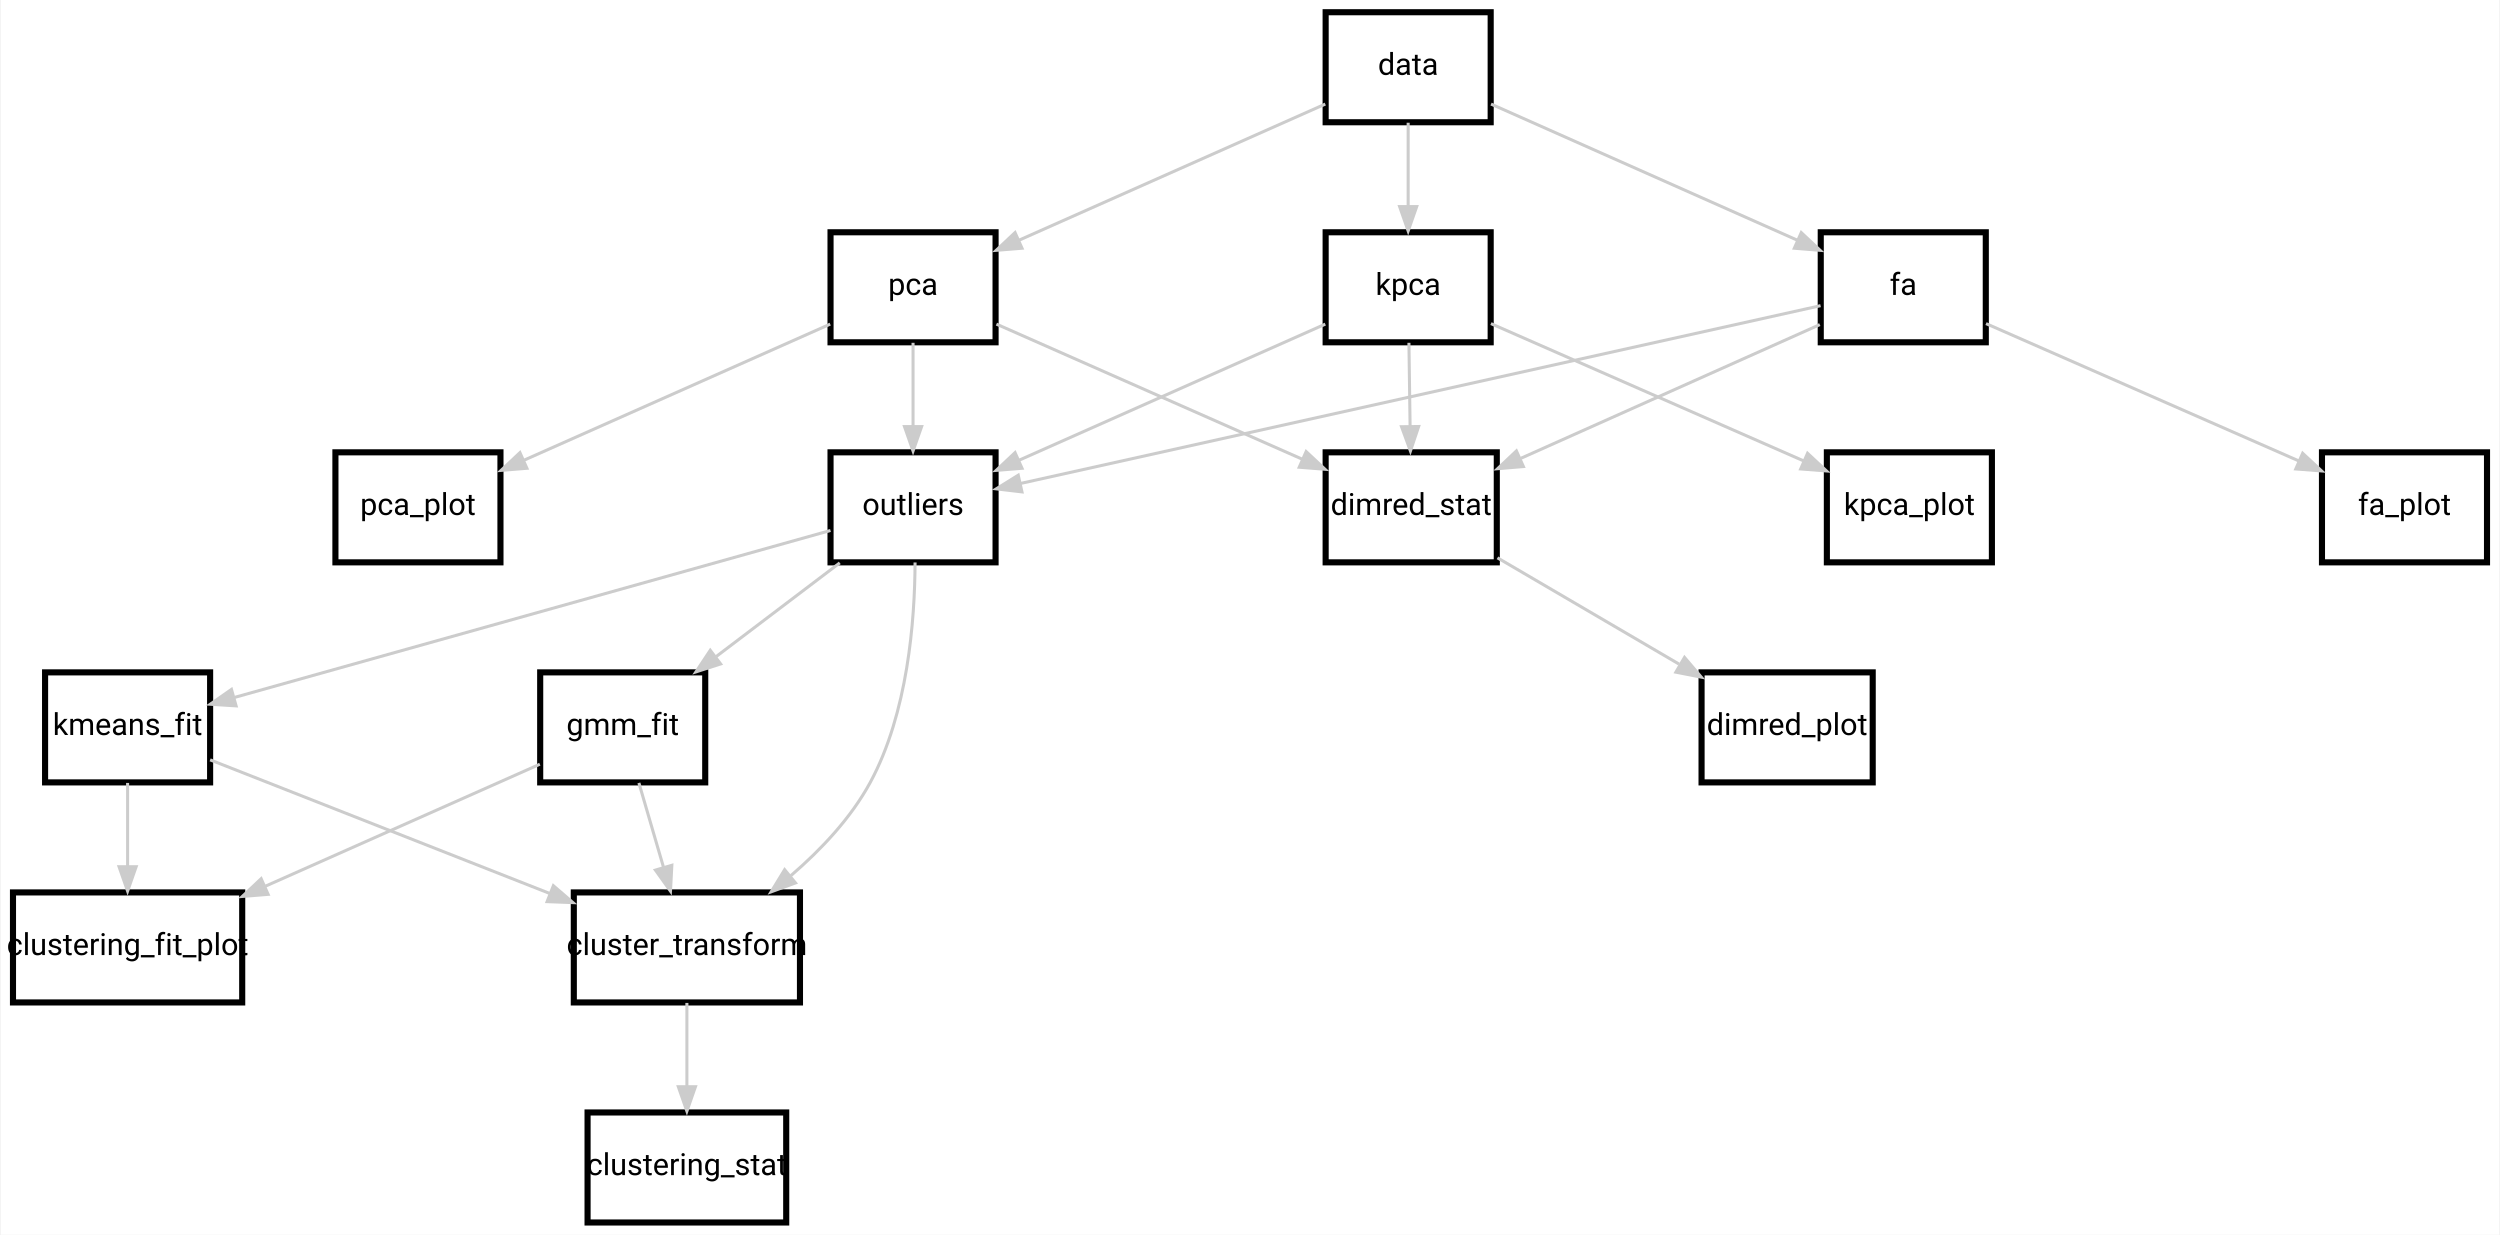
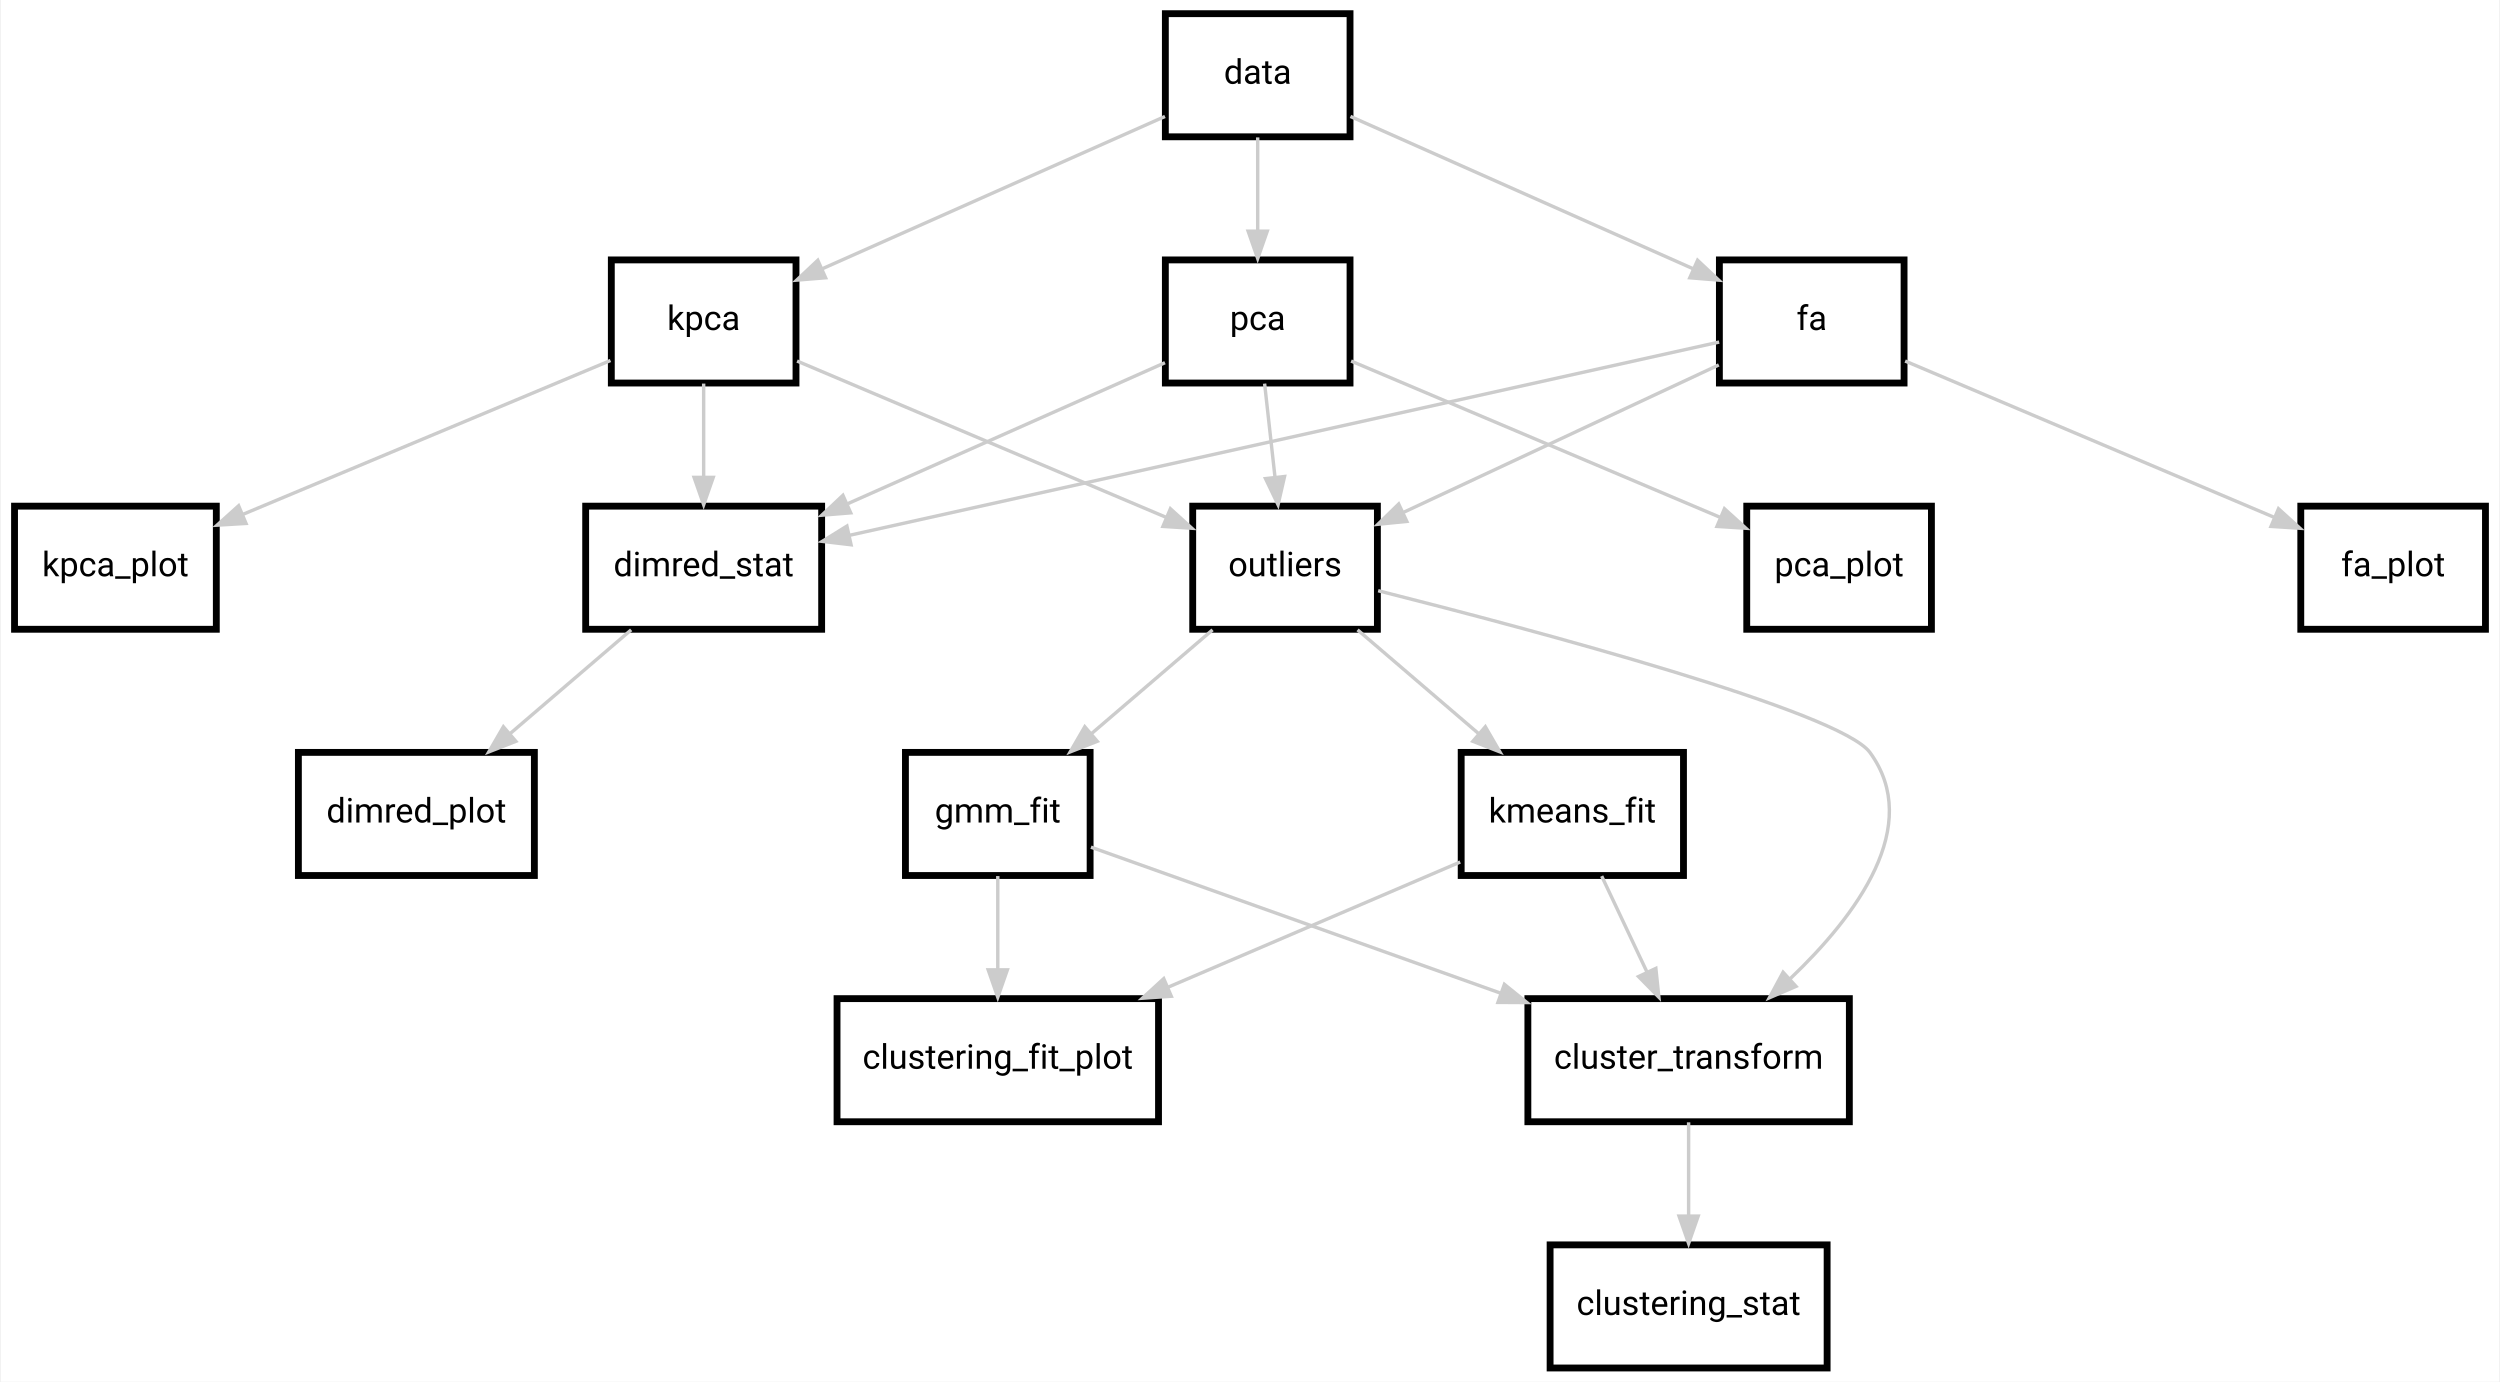
- <svg xmlns="http://www.w3.org/2000/svg" width="818pt" height="404pt" viewBox="0.00 0.00 817.50 404.00">
+ <svg xmlns="http://www.w3.org/2000/svg" width="731pt" height="404pt" viewBox="0.00 0.00 730.50 404.00">
  <g id="graph0" class="graph" transform="scale(1 1) rotate(0) translate(4 400)">
-     <polygon fill="#ffffff" stroke="transparent" points="-4,4 -4,-400 813.5,-400 813.5,4 -4,4" />
+     <polygon fill="#ffffff" stroke="transparent" points="-4,4 -4,-400 726.5,-400 726.5,4 -4,4" />
    <g id="node1" class="node">
-       <polygon fill="none" stroke="#000000" stroke-width="2" points="226.5,-180 172.5,-180 172.5,-144 226.5,-144 226.5,-180" />
-       <text text-anchor="middle" x="199.5" y="-159.5" font-family="Roboto" font-size="10.00" fill="#000000">gmm_fit</text>
+       <polygon fill="none" stroke="#000000" stroke-width="2" points="236,-252 167,-252 167,-216 236,-216 236,-252" />
+       <text text-anchor="middle" x="201.5" y="-231.5" font-family="Roboto" font-size="10.00" fill="#000000">dimred_stat</text>
+     </g>
+     <g id="node7" class="node">
+       <polygon fill="none" stroke="#000000" stroke-width="2" points="152,-180 83,-180 83,-144 152,-144 152,-180" />
+       <text text-anchor="middle" x="117.5" y="-159.5" font-family="Roboto" font-size="10.00" fill="#000000">dimred_plot</text>
+     </g>
+     <g id="edge13" class="edge">
+       <path fill="none" stroke="#cccccc" d="M180.303,-215.831C169.559,-206.622 156.385,-195.33 144.882,-185.471" />
+       <polygon fill="#cccccc" stroke="#cccccc" points="146.586,-183.243 138.69,-180.163 142.942,-187.495 146.586,-183.243" />
+     </g>
+     <g id="node2" class="node">
+       <polygon fill="none" stroke="#000000" stroke-width="2" points="560.5,-252 506.5,-252 506.5,-216 560.5,-216 560.5,-252" />
+       <text text-anchor="middle" x="533.5" y="-231.5" font-family="Roboto" font-size="10.00" fill="#000000">pca_plot</text>
    </g>
    <g id="node3" class="node">
-       <polygon fill="none" stroke="#000000" stroke-width="2" points="257.5,-108 183.5,-108 183.5,-72 257.5,-72 257.5,-108" />
-       <text text-anchor="middle" x="220.5" y="-87.5" font-family="Roboto" font-size="10.00" fill="#000000">cluster_transform</text>
+       <polygon fill="none" stroke="#000000" stroke-width="2" points="488,-180 423,-180 423,-144 488,-144 488,-180" />
+       <text text-anchor="middle" x="455.5" y="-159.5" font-family="Roboto" font-size="10.00" fill="#000000">kmeans_fit</text>
+     </g>
+     <g id="node6" class="node">
+       <polygon fill="none" stroke="#000000" stroke-width="2" points="536.5,-108 442.5,-108 442.5,-72 536.5,-72 536.5,-108" />
+       <text text-anchor="middle" x="489.5" y="-87.5" font-family="Roboto" font-size="10.00" fill="#000000">cluster_transform</text>
    </g>
    <g id="edge10" class="edge">
-       <path fill="none" stroke="#cccccc" d="M204.799,-143.831C207.243,-135.454 210.189,-125.353 212.866,-116.175" />
-       <polygon fill="#cccccc" stroke="#cccccc" points="215.577,-116.877 215.13,-108.413 210.201,-115.309 215.577,-116.877" />
+       <path fill="none" stroke="#cccccc" d="M464.08,-143.831C468.076,-135.369 472.902,-125.149 477.271,-115.897" />
+       <polygon fill="#cccccc" stroke="#cccccc" points="479.921,-116.843 480.805,-108.413 474.857,-114.452 479.921,-116.843" />
+     </g>
+     <g id="node10" class="node">
+       <polygon fill="none" stroke="#000000" stroke-width="2" points="334.5,-108 240.5,-108 240.5,-72 334.5,-72 334.5,-108" />
+       <text text-anchor="middle" x="287.5" y="-87.5" font-family="Roboto" font-size="10.00" fill="#000000">clustering_fit_plot</text>
+     </g>
+     <g id="edge15" class="edge">
+       <path fill="none" stroke="#cccccc" d="M422.709,-147.947C398.444,-137.548 364.96,-123.197 337.385,-111.379" />
+       <polygon fill="#cccccc" stroke="#cccccc" points="338.233,-108.696 329.777,-108.118 336.027,-113.844 338.233,-108.696" />
+     </g>
+     <g id="node4" class="node">
+       <polygon fill="none" stroke="#000000" stroke-width="2" points="530,-36 449,-36 449,0 530,0 530,-36" />
+       <text text-anchor="middle" x="489.5" y="-15.5" font-family="Roboto" font-size="10.00" fill="#000000">clustering_stat</text>
+     </g>
+     <g id="node5" class="node">
+       <polygon fill="none" stroke="#000000" stroke-width="2" points="228.5,-324 174.5,-324 174.5,-288 228.5,-288 228.5,-324" />
+       <text text-anchor="middle" x="201.5" y="-303.5" font-family="Roboto" font-size="10.00" fill="#000000">kpca</text>
+     </g>
+     <g id="edge4" class="edge">
+       <path fill="none" stroke="#cccccc" d="M201.5,-287.831C201.5,-279.539 201.5,-269.557 201.5,-260.453" />
+       <polygon fill="#cccccc" stroke="#cccccc" points="204.3,-260.413 201.5,-252.413 198.7,-260.413 204.3,-260.413" />
    </g>
    <g id="node12" class="node">
-       <polygon fill="none" stroke="#000000" stroke-width="2" points="75,-108 0,-108 0,-72 75,-72 75,-108" />
-       <text text-anchor="middle" x="37.5" y="-87.5" font-family="Roboto" font-size="10.00" fill="#000000">clustering_fit_plot</text>
+       <polygon fill="none" stroke="#000000" stroke-width="2" points="59,-252 0,-252 0,-216 59,-216 59,-252" />
+       <text text-anchor="middle" x="29.5" y="-231.5" font-family="Roboto" font-size="10.00" fill="#000000">kpca_plot</text>
+     </g>
+     <g id="edge18" class="edge">
+       <path fill="none" stroke="#cccccc" d="M174.246,-294.591C145.219,-282.44 99.089,-263.13 66.725,-249.583" />
+       <polygon fill="#cccccc" stroke="#cccccc" points="67.684,-246.949 59.223,-246.442 65.522,-252.114 67.684,-246.949" />
+     </g>
+     <g id="node14" class="node">
+       <polygon fill="none" stroke="#000000" stroke-width="2" points="398.5,-252 344.5,-252 344.5,-216 398.5,-216 398.5,-252" />
+       <text text-anchor="middle" x="371.5" y="-231.5" font-family="Roboto" font-size="10.00" fill="#000000">outliers</text>
    </g>
    <g id="edge19" class="edge">
-       <path fill="none" stroke="#cccccc" d="M172.385,-149.949C147.91,-139.071 111.424,-122.855 82.568,-110.03" />
-       <polygon fill="#cccccc" stroke="#cccccc" points="83.476,-107.37 75.029,-106.679 81.202,-112.487 83.476,-107.37" />
+       <path fill="none" stroke="#cccccc" d="M228.813,-294.432C258.183,-281.993 304.949,-262.186 336.878,-248.663" />
+       <polygon fill="#cccccc" stroke="#cccccc" points="337.98,-251.238 344.254,-245.539 335.796,-246.081 337.98,-251.238" />
    </g>
-     <g id="node2" class="node">
-       <polygon fill="none" stroke="#000000" stroke-width="2" points="485.5,-252 429.5,-252 429.5,-216 485.5,-216 485.5,-252" />
-       <text text-anchor="middle" x="457.5" y="-231.5" font-family="Roboto" font-size="10.00" fill="#000000">dimred_stat</text>
+     <g id="edge9" class="edge">
+       <path fill="none" stroke="#cccccc" d="M489.5,-71.831C489.5,-63.539 489.5,-53.557 489.5,-44.453" />
+       <polygon fill="#cccccc" stroke="#cccccc" points="492.3,-44.413 489.5,-36.413 486.7,-44.413 492.3,-44.413" />
+     </g>
+     <g id="node8" class="node">
+       <polygon fill="none" stroke="#000000" stroke-width="2" points="390.5,-324 336.5,-324 336.5,-288 390.5,-288 390.5,-324" />
+       <text text-anchor="middle" x="363.5" y="-303.5" font-family="Roboto" font-size="10.00" fill="#000000">pca</text>
+     </g>
+     <g id="edge5" class="edge">
+       <path fill="none" stroke="#cccccc" d="M336.385,-293.949C311.083,-282.704 272.945,-265.753 243.67,-252.742" />
+       <polygon fill="#cccccc" stroke="#cccccc" points="244.497,-250.046 236.05,-249.355 242.223,-255.163 244.497,-250.046" />
+     </g>
+     <g id="edge7" class="edge">
+       <path fill="none" stroke="#cccccc" d="M390.813,-294.432C420.183,-281.993 466.949,-262.186 498.878,-248.663" />
+       <polygon fill="#cccccc" stroke="#cccccc" points="499.98,-251.238 506.254,-245.539 497.796,-246.081 499.98,-251.238" />
+     </g>
+     <g id="edge20" class="edge">
+       <path fill="none" stroke="#cccccc" d="M365.519,-287.831C366.44,-279.539 367.549,-269.557 368.561,-260.453" />
+       <polygon fill="#cccccc" stroke="#cccccc" points="371.353,-260.674 369.454,-252.413 365.788,-260.055 371.353,-260.674" />
+     </g>
+     <g id="node9" class="node">
+       <polygon fill="none" stroke="#000000" stroke-width="2" points="722.5,-252 668.5,-252 668.5,-216 722.5,-216 722.5,-252" />
+       <text text-anchor="middle" x="695.5" y="-231.5" font-family="Roboto" font-size="10.00" fill="#000000">fa_plot</text>
    </g>
    <g id="node11" class="node">
-       <polygon fill="none" stroke="#000000" stroke-width="2" points="608.5,-180 552.5,-180 552.5,-144 608.5,-144 608.5,-180" />
-       <text text-anchor="middle" x="580.5" y="-159.5" font-family="Roboto" font-size="10.00" fill="#000000">dimred_plot</text>
+       <polygon fill="none" stroke="#000000" stroke-width="2" points="314.5,-180 260.5,-180 260.5,-144 314.5,-144 314.5,-180" />
+       <text text-anchor="middle" x="287.5" y="-159.5" font-family="Roboto" font-size="10.00" fill="#000000">gmm_fit</text>
+     </g>
+     <g id="edge12" class="edge">
+       <path fill="none" stroke="#cccccc" d="M314.743,-152.29C345.333,-141.386 395.773,-123.408 434.62,-109.561" />
+       <polygon fill="#cccccc" stroke="#cccccc" points="435.63,-112.174 442.226,-106.85 433.75,-106.899 435.63,-112.174" />
+     </g>
+     <g id="edge16" class="edge">
+       <path fill="none" stroke="#cccccc" d="M287.5,-143.831C287.5,-135.539 287.5,-125.557 287.5,-116.453" />
+       <polygon fill="#cccccc" stroke="#cccccc" points="290.3,-116.413 287.5,-108.413 284.7,-116.413 290.3,-116.413" />
+     </g>
+     <g id="node13" class="node">
+       <polygon fill="none" stroke="#000000" stroke-width="2" points="552.5,-324 498.5,-324 498.5,-288 552.5,-288 552.5,-324" />
+       <text text-anchor="middle" x="525.5" y="-303.5" font-family="Roboto" font-size="10.00" fill="#000000">fa</text>
+     </g>
+     <g id="edge6" class="edge">
+       <path fill="none" stroke="#cccccc" d="M498.433,-299.985C442.093,-287.465 311.841,-258.52 244.123,-243.472" />
+       <polygon fill="#cccccc" stroke="#cccccc" points="244.601,-240.71 236.184,-241.708 243.386,-246.176 244.601,-240.71" />
+     </g>
+     <g id="edge14" class="edge">
+       <path fill="none" stroke="#cccccc" d="M552.813,-294.432C582.183,-281.993 628.949,-262.186 660.878,-248.663" />
+       <polygon fill="#cccccc" stroke="#cccccc" points="661.98,-251.238 668.254,-245.539 659.796,-246.081 661.98,-251.238" />
+     </g>
+     <g id="edge21" class="edge">
+       <path fill="none" stroke="#cccccc" d="M498.322,-293.294C472.671,-281.301 434.091,-263.264 406.222,-250.233" />
+       <polygon fill="#cccccc" stroke="#cccccc" points="407.098,-247.552 398.664,-246.7 404.726,-252.625 407.098,-247.552" />
+     </g>
+     <g id="edge8" class="edge">
+       <path fill="none" stroke="#cccccc" d="M392.697,-215.831C403.441,-206.622 416.615,-195.33 428.118,-185.471" />
+       <polygon fill="#cccccc" stroke="#cccccc" points="430.058,-187.495 434.31,-180.163 426.414,-183.243 430.058,-187.495" />
+     </g>
+     <g id="edge11" class="edge">
+       <path fill="none" stroke="#cccccc" d="M398.721,-227.278C444.743,-215.644 533.804,-191.865 542.5,-180 558.14,-158.66 538.735,-132.41 519.153,-113.779" />
+       <polygon fill="#cccccc" stroke="#cccccc" points="520.903,-111.585 513.109,-108.255 517.125,-115.719 520.903,-111.585" />
    </g>
    <g id="edge17" class="edge">
-       <path fill="none" stroke="#cccccc" d="M485.719,-217.482C503.376,-207.146 526.271,-193.744 545.135,-182.702" />
-       <polygon fill="#cccccc" stroke="#cccccc" points="546.923,-184.899 552.413,-178.441 544.094,-180.066 546.923,-184.899" />
-     </g>
-     <g id="node4" class="node">
-       <polygon fill="none" stroke="#000000" stroke-width="2" points="253,-36 188,-36 188,0 253,0 253,-36" />
-       <text text-anchor="middle" x="220.5" y="-15.5" font-family="Roboto" font-size="10.00" fill="#000000">clustering_stat</text>
-     </g>
-     <g id="edge11" class="edge">
-       <path fill="none" stroke="#cccccc" d="M220.5,-71.831C220.5,-63.539 220.5,-53.557 220.5,-44.453" />
-       <polygon fill="#cccccc" stroke="#cccccc" points="223.3,-44.413 220.5,-36.413 217.7,-44.413 223.3,-44.413" />
-     </g>
-     <g id="node5" class="node">
-       <polygon fill="none" stroke="#000000" stroke-width="2" points="647.5,-252 593.5,-252 593.5,-216 647.5,-216 647.5,-252" />
-       <text text-anchor="middle" x="620.5" y="-231.5" font-family="Roboto" font-size="10.00" fill="#000000">kpca_plot</text>
-     </g>
-     <g id="node6" class="node">
-       <polygon fill="none" stroke="#000000" stroke-width="2" points="645.5,-324 591.5,-324 591.5,-288 645.5,-288 645.5,-324" />
-       <text text-anchor="middle" x="618.5" y="-303.5" font-family="Roboto" font-size="10.00" fill="#000000">fa</text>
-     </g>
-     <g id="edge6" class="edge">
-       <path fill="none" stroke="#cccccc" d="M591.188,-293.786C564.258,-281.743 522.953,-263.271 493.385,-250.048" />
-       <polygon fill="#cccccc" stroke="#cccccc" points="494.205,-247.347 485.759,-246.637 491.918,-252.459 494.205,-247.347" />
-     </g>
-     <g id="node8" class="node">
-       <polygon fill="none" stroke="#000000" stroke-width="2" points="809.5,-252 755.5,-252 755.5,-216 809.5,-216 809.5,-252" />
-       <text text-anchor="middle" x="782.5" y="-231.5" font-family="Roboto" font-size="10.00" fill="#000000">fa_plot</text>
-     </g>
-     <g id="edge13" class="edge">
-       <path fill="none" stroke="#cccccc" d="M645.581,-294.111C673.594,-281.812 717.432,-262.567 747.93,-249.177" />
-       <polygon fill="#cccccc" stroke="#cccccc" points="749.179,-251.687 755.379,-245.907 746.928,-246.559 749.179,-251.687" />
-     </g>
-     <g id="node9" class="node">
-       <polygon fill="none" stroke="#000000" stroke-width="2" points="321.5,-252 267.5,-252 267.5,-216 321.5,-216 321.5,-252" />
-       <text text-anchor="middle" x="294.5" y="-231.5" font-family="Roboto" font-size="10.00" fill="#000000">outliers</text>
-     </g>
-     <g id="edge15" class="edge">
-       <path fill="none" stroke="#cccccc" d="M591.433,-299.985C532.947,-286.988 394.81,-256.291 329.664,-241.814" />
-       <polygon fill="#cccccc" stroke="#cccccc" points="330.135,-239.051 321.718,-240.048 328.92,-244.517 330.135,-239.051" />
-     </g>
-     <g id="node7" class="node">
-       <polygon fill="none" stroke="#000000" stroke-width="2" points="321.5,-324 267.5,-324 267.5,-288 321.5,-288 321.5,-324" />
-       <text text-anchor="middle" x="294.5" y="-303.5" font-family="Roboto" font-size="10.00" fill="#000000">pca</text>
-     </g>
-     <g id="edge5" class="edge">
-       <path fill="none" stroke="#cccccc" d="M321.783,-293.949C349.27,-281.807 391.816,-263.014 421.935,-249.71" />
-       <polygon fill="#cccccc" stroke="#cccccc" points="423.121,-252.247 429.307,-246.453 420.858,-247.124 423.121,-252.247" />
-     </g>
-     <g id="edge14" class="edge">
-       <path fill="none" stroke="#cccccc" d="M294.5,-287.831C294.5,-279.539 294.5,-269.557 294.5,-260.453" />
-       <polygon fill="#cccccc" stroke="#cccccc" points="297.3,-260.413 294.5,-252.413 291.7,-260.413 297.3,-260.413" />
-     </g>
-     <g id="node14" class="node">
-       <polygon fill="none" stroke="#000000" stroke-width="2" points="159.5,-252 105.5,-252 105.5,-216 159.5,-216 159.5,-252" />
-       <text text-anchor="middle" x="132.5" y="-231.5" font-family="Roboto" font-size="10.00" fill="#000000">pca_plot</text>
-     </g>
-     <g id="edge21" class="edge">
-       <path fill="none" stroke="#cccccc" d="M267.385,-293.949C239.817,-281.696 197.008,-262.67 167.031,-249.347" />
-       <polygon fill="#cccccc" stroke="#cccccc" points="168.151,-246.781 159.704,-246.09 165.877,-251.898 168.151,-246.781" />
-     </g>
-     <g id="edge4" class="edge">
-       <path fill="none" stroke="#cccccc" d="M270.527,-215.831C258.264,-206.537 243.201,-195.121 230.107,-185.197" />
-       <polygon fill="#cccccc" stroke="#cccccc" points="231.532,-182.763 223.465,-180.163 228.149,-187.226 231.532,-182.763" />
-     </g>
-     <g id="edge9" class="edge">
-       <path fill="none" stroke="#cccccc" d="M295.158,-215.971C295.091,-196.956 292.77,-166.667 280.5,-144 274.207,-132.374 264.404,-121.983 254.533,-113.496" />
-       <polygon fill="#cccccc" stroke="#cccccc" points="256.034,-111.107 248.072,-108.201 252.484,-115.438 256.034,-111.107" />
-     </g>
-     <g id="node13" class="node">
-       <polygon fill="none" stroke="#000000" stroke-width="2" points="64.5,-180 10.5,-180 10.5,-144 64.5,-144 64.5,-180" />
-       <text text-anchor="middle" x="37.5" y="-159.5" font-family="Roboto" font-size="10.00" fill="#000000">kmeans_fit</text>
-     </g>
-     <g id="edge20" class="edge">
-       <path fill="none" stroke="#cccccc" d="M267.482,-226.431C220.63,-213.305 124.36,-186.334 72.473,-171.798" />
-       <polygon fill="#cccccc" stroke="#cccccc" points="73,-169.038 64.541,-169.576 71.489,-174.43 73,-169.038" />
-     </g>
-     <g id="node10" class="node">
-       <polygon fill="none" stroke="#000000" stroke-width="2" points="483.5,-324 429.5,-324 429.5,-288 483.5,-288 483.5,-324" />
-       <text text-anchor="middle" x="456.5" y="-303.5" font-family="Roboto" font-size="10.00" fill="#000000">kpca</text>
-     </g>
-     <g id="edge7" class="edge">
-       <path fill="none" stroke="#cccccc" d="M456.752,-287.831C456.868,-279.539 457.006,-269.557 457.133,-260.453" />
-       <polygon fill="#cccccc" stroke="#cccccc" points="459.933,-260.451 457.244,-252.413 454.333,-260.374 459.933,-260.451" />
-     </g>
-     <g id="edge12" class="edge">
-       <path fill="none" stroke="#cccccc" d="M483.581,-294.111C511.594,-281.812 555.432,-262.567 585.93,-249.177" />
-       <polygon fill="#cccccc" stroke="#cccccc" points="587.179,-251.687 593.379,-245.907 584.928,-246.559 587.179,-251.687" />
-     </g>
-     <g id="edge16" class="edge">
-       <path fill="none" stroke="#cccccc" d="M429.385,-293.949C401.817,-281.696 359.008,-262.67 329.031,-249.347" />
-       <polygon fill="#cccccc" stroke="#cccccc" points="330.151,-246.781 321.704,-246.09 327.877,-251.898 330.151,-246.781" />
-     </g>
-     <g id="edge8" class="edge">
-       <path fill="none" stroke="#cccccc" d="M64.502,-151.376C93.711,-139.884 140.76,-121.373 175.56,-107.681" />
-       <polygon fill="#cccccc" stroke="#cccccc" points="176.814,-110.197 183.233,-104.662 174.763,-104.986 176.814,-110.197" />
-     </g>
-     <g id="edge18" class="edge">
-       <path fill="none" stroke="#cccccc" d="M37.5,-143.831C37.5,-135.539 37.5,-125.557 37.5,-116.453" />
-       <polygon fill="#cccccc" stroke="#cccccc" points="40.3,-116.413 37.5,-108.413 34.7,-116.413 40.3,-116.413" />
+       <path fill="none" stroke="#cccccc" d="M350.303,-215.831C339.559,-206.622 326.385,-195.33 314.882,-185.471" />
+       <polygon fill="#cccccc" stroke="#cccccc" points="316.586,-183.243 308.69,-180.163 312.942,-187.495 316.586,-183.243" />
    </g>
    <g id="node15" class="node">
-       <polygon fill="none" stroke="#000000" stroke-width="2" points="483.5,-396 429.5,-396 429.5,-360 483.5,-360 483.5,-396" />
-       <text text-anchor="middle" x="456.5" y="-375.5" font-family="Roboto" font-size="10.00" fill="#000000">data</text>
+       <polygon fill="none" stroke="#000000" stroke-width="2" points="390.5,-396 336.5,-396 336.5,-360 390.5,-360 390.5,-396" />
+       <text text-anchor="middle" x="363.5" y="-375.5" font-family="Roboto" font-size="10.00" fill="#000000">data</text>
+     </g>
+     <g id="edge3" class="edge">
+       <path fill="none" stroke="#cccccc" d="M336.385,-365.949C308.817,-353.696 266.008,-334.67 236.031,-321.347" />
+       <polygon fill="#cccccc" stroke="#cccccc" points="237.151,-318.781 228.704,-318.091 234.877,-323.898 237.151,-318.781" />
+     </g>
+     <g id="edge2" class="edge">
+       <path fill="none" stroke="#cccccc" d="M363.5,-359.831C363.5,-351.539 363.5,-341.557 363.5,-332.453" />
+       <polygon fill="#cccccc" stroke="#cccccc" points="366.3,-332.413 363.5,-324.413 360.7,-332.413 366.3,-332.413" />
    </g>
    <g id="edge1" class="edge">
-       <path fill="none" stroke="#cccccc" d="M483.615,-365.949C511.183,-353.696 553.992,-334.67 583.969,-321.347" />
-       <polygon fill="#cccccc" stroke="#cccccc" points="585.123,-323.898 591.296,-318.091 582.849,-318.781 585.123,-323.898" />
-     </g>
-     <g id="edge2" class="edge">
-       <path fill="none" stroke="#cccccc" d="M429.385,-365.949C401.817,-353.696 359.008,-334.67 329.031,-321.347" />
-       <polygon fill="#cccccc" stroke="#cccccc" points="330.151,-318.781 321.704,-318.091 327.877,-323.898 330.151,-318.781" />
-     </g>
-     <g id="edge3" class="edge">
-       <path fill="none" stroke="#cccccc" d="M456.5,-359.831C456.5,-351.539 456.5,-341.557 456.5,-332.453" />
-       <polygon fill="#cccccc" stroke="#cccccc" points="459.3,-332.413 456.5,-324.413 453.7,-332.413 459.3,-332.413" />
+       <path fill="none" stroke="#cccccc" d="M390.615,-365.949C418.183,-353.696 460.992,-334.67 490.969,-321.347" />
+       <polygon fill="#cccccc" stroke="#cccccc" points="492.123,-323.898 498.296,-318.091 489.849,-318.781 492.123,-323.898" />
    </g>
  </g>
</svg>
